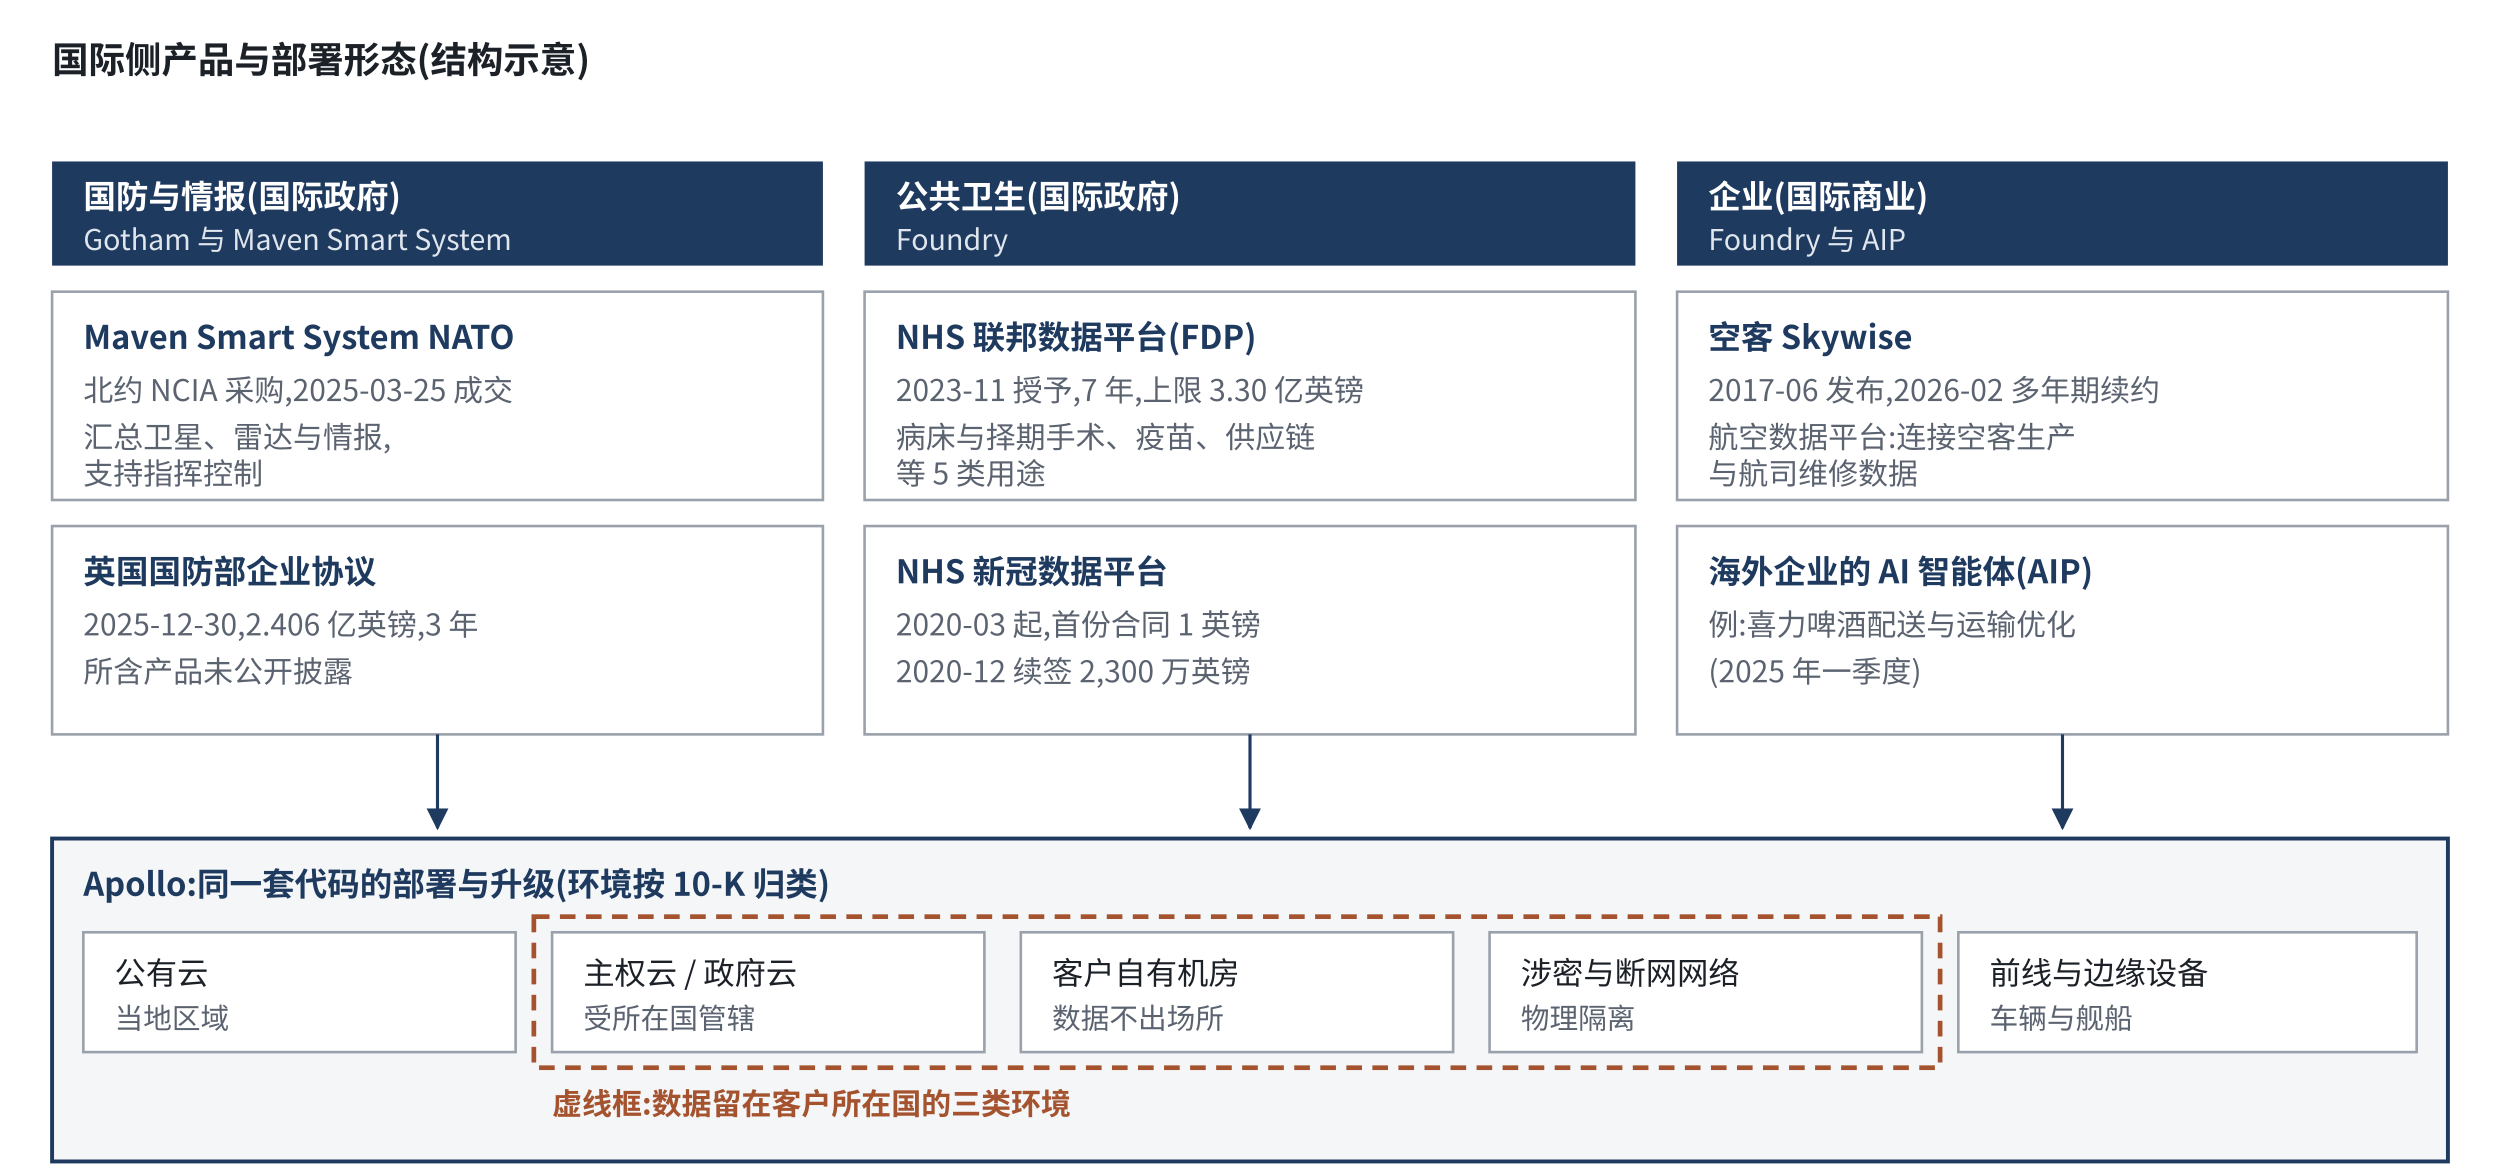
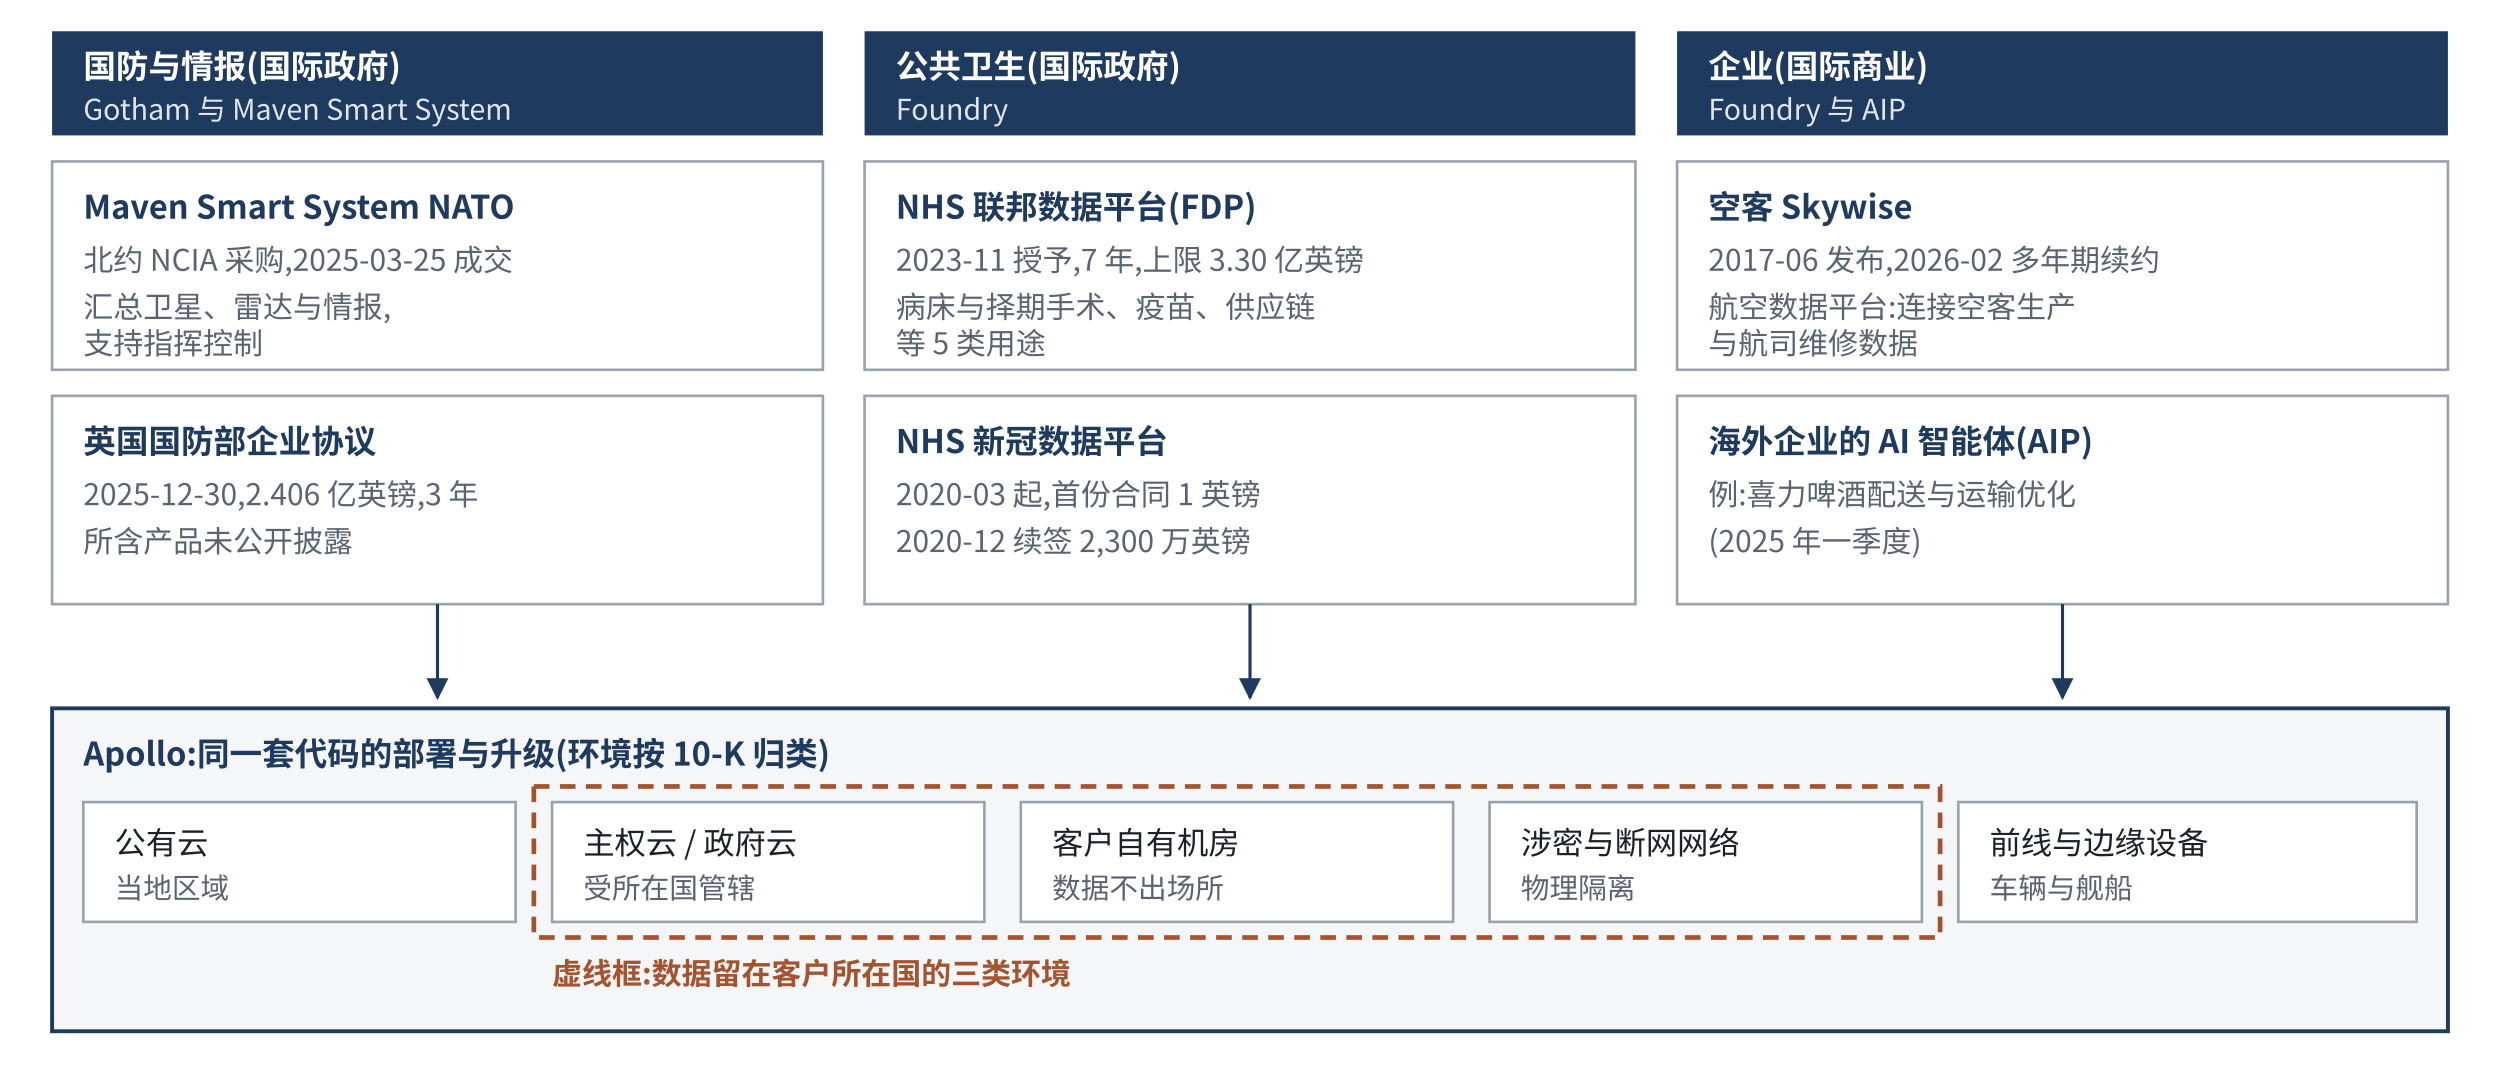
- <svg xmlns="http://www.w3.org/2000/svg" viewBox="0 0 960 450" width="960" height="450" font-family="'Microsoft YaHei','PingFang SC','Noto Sans CJK SC','Segoe UI',system-ui,sans-serif">
+ <svg xmlns="http://www.w3.org/2000/svg" viewBox="0 50 960 410" width="960" height="410" font-family="'Microsoft YaHei','PingFang SC','Noto Sans CJK SC','Segoe UI',system-ui,sans-serif">
  <defs>
    <marker id="an" viewBox="0 0 10 10" refX="9" refY="5" markerWidth="7" markerHeight="7" orient="auto-start-reverse">
      <path d="M0,0 L10,5 L0,10 z" fill="#1f3a5f" />
    </marker>
  </defs>
-   <rect x="0" y="0" width="960" height="450" fill="#ffffff" />
-   <text x="20" y="28" font-size="14" font-weight="700" fill="#1c2128">国际侧产品与部署形态(结构示意)</text>
+   <rect x="0" y="0" width="960" height="470" fill="#ffffff" />
  <g font-size="12.5" font-weight="700" fill="#ffffff">
    <rect x="20" y="62" width="296" height="40" fill="#1f3a5f" />
    <text x="32" y="80">国防与情报(国际政府)</text>
    <rect x="332" y="62" width="296" height="40" fill="#1f3a5f" />
    <text x="344" y="80">公共卫生(国际政府)</text>
    <rect x="644" y="62" width="296" height="40" fill="#1f3a5f" />
    <text x="656" y="80">企业(国际商业)</text>
  </g>
  <g font-size="11" fill="#dfe6ee">
    <text x="32" y="96">Gotham 与 Maven Smart System</text>
    <text x="344" y="96">Foundry</text>
    <text x="656" y="96">Foundry 与 AIP</text>
  </g>
  <g fill="#1c2128">
    <rect x="20" y="112" width="296" height="80" fill="#ffffff" stroke="#9aa1ab" />
    <text x="32" y="134" font-size="12.5" font-weight="700" fill="#1f3a5f">Maven Smart System NATO</text>
    <text x="32" y="154" font-size="11.5" fill="#5b6370">北约 NCIA 采购,2025-03-25 成交</text>
    <text x="32" y="172" font-size="11.5" fill="#5b6370">汇总卫星、雷达与情报,</text>
    <text x="32" y="186" font-size="11.5" fill="#5b6370">支持指挥控制</text>
    <rect x="20" y="202" width="296" height="80" fill="#ffffff" stroke="#9aa1ab" />
    <text x="32" y="224" font-size="12.5" font-weight="700" fill="#1f3a5f">英国国防部企业协议</text>
    <text x="32" y="244" font-size="11.5" fill="#5b6370">2025-12-30,2.406 亿英镑,3 年</text>
    <text x="32" y="262" font-size="11.5" fill="#5b6370">所含产品未公开披露</text>
  </g>
  <g fill="#1c2128">
    <rect x="332" y="112" width="296" height="80" fill="#ffffff" stroke="#9aa1ab" />
    <text x="344" y="134" font-size="12.5" font-weight="700" fill="#1f3a5f">NHS 联邦数据平台(FDP)</text>
    <text x="344" y="154" font-size="11.5" fill="#5b6370">2023-11 授予,7 年,上限 3.30 亿英镑</text>
    <text x="344" y="172" font-size="11.5" fill="#5b6370">病床与择期手术、疫苗、供应链</text>
    <text x="344" y="186" font-size="11.5" fill="#5b6370">等 5 类用途</text>
    <rect x="332" y="202" width="296" height="80" fill="#ffffff" stroke="#9aa1ab" />
    <text x="344" y="224" font-size="12.5" font-weight="700" fill="#1f3a5f">NHS 新冠数据平台</text>
    <text x="344" y="244" font-size="11.5" fill="#5b6370">2020-03 起,首份合同 1 英镑</text>
    <text x="344" y="262" font-size="11.5" fill="#5b6370">2020-12 续签 2,300 万英镑</text>
  </g>
  <g fill="#1c2128">
    <rect x="644" y="112" width="296" height="80" fill="#ffffff" stroke="#9aa1ab" />
    <text x="656" y="134" font-size="12.5" font-weight="700" fill="#1f3a5f">空客 Skywise</text>
    <text x="656" y="154" font-size="11.5" fill="#5b6370">2017-06 发布,2026-02 多年期续约</text>
    <text x="656" y="172" font-size="11.5" fill="#5b6370">航空数据平台:连接空客生产</text>
    <text x="656" y="186" font-size="11.5" fill="#5b6370">与航司维修数据</text>
    <rect x="644" y="202" width="296" height="80" fill="#ffffff" stroke="#9aa1ab" />
    <text x="656" y="224" font-size="12.5" font-weight="700" fill="#1f3a5f">海外企业的 AI 智能体(AIP)</text>
    <text x="656" y="244" font-size="11.5" fill="#5b6370">例:喜力啤酒配送与运输优化</text>
    <text x="656" y="262" font-size="11.5" fill="#5b6370">(2025 年一季度)</text>
  </g>
  <g stroke="#1f3a5f" stroke-width="1.2" fill="none">
    <path d="M168,282 V318" marker-end="url(#an)" />
    <path d="M480,282 V318" marker-end="url(#an)" />
    <path d="M792,282 V318" marker-end="url(#an)" />
  </g>
  <rect x="20" y="322" width="920" height="124" fill="#f4f6f8" stroke="#1f3a5f" stroke-width="1.5" />
  <text x="32" y="344" font-size="12.5" font-weight="700" fill="#1f3a5f">Apollo:同一套代码的部署与升级(环境按 10-K 归类)</text>
  <g font-size="12" fill="#1c2128">
    <rect x="32" y="358" width="166" height="46" fill="#ffffff" stroke="#9aa1ab" />
    <text x="44" y="378">公有云</text>
    <text x="44" y="395" font-size="11" fill="#5b6370">当地区域</text>
    <rect x="212" y="358" width="166" height="46" fill="#ffffff" stroke="#9aa1ab" />
    <text x="224" y="378">主权云 / 政府云</text>
    <text x="224" y="395" font-size="11" fill="#5b6370">受所在国管辖</text>
    <rect x="392" y="358" width="166" height="46" fill="#ffffff" stroke="#9aa1ab" />
    <text x="404" y="378">客户自有机房</text>
    <text x="404" y="395" font-size="11" fill="#5b6370">数据不出场所</text>
    <rect x="572" y="358" width="166" height="46" fill="#ffffff" stroke="#9aa1ab" />
    <text x="584" y="378">涉密与断网网络</text>
    <text x="584" y="395" font-size="11" fill="#5b6370">物理隔离</text>
    <rect x="752" y="358" width="176" height="46" fill="#ffffff" stroke="#9aa1ab" />
    <text x="764" y="378">前线与边缘设备</text>
    <text x="764" y="395" font-size="11" fill="#5b6370">车辆与舰船</text>
  </g>
  <rect x="205" y="352" width="540" height="58" fill="none" stroke="#a4532e" stroke-width="1.8" stroke-dasharray="6 4" />
  <text x="212" y="428" font-size="11.5" font-weight="700" fill="#a4532e">虚线框:数据留在客户所在国的三类环境</text>
</svg>
